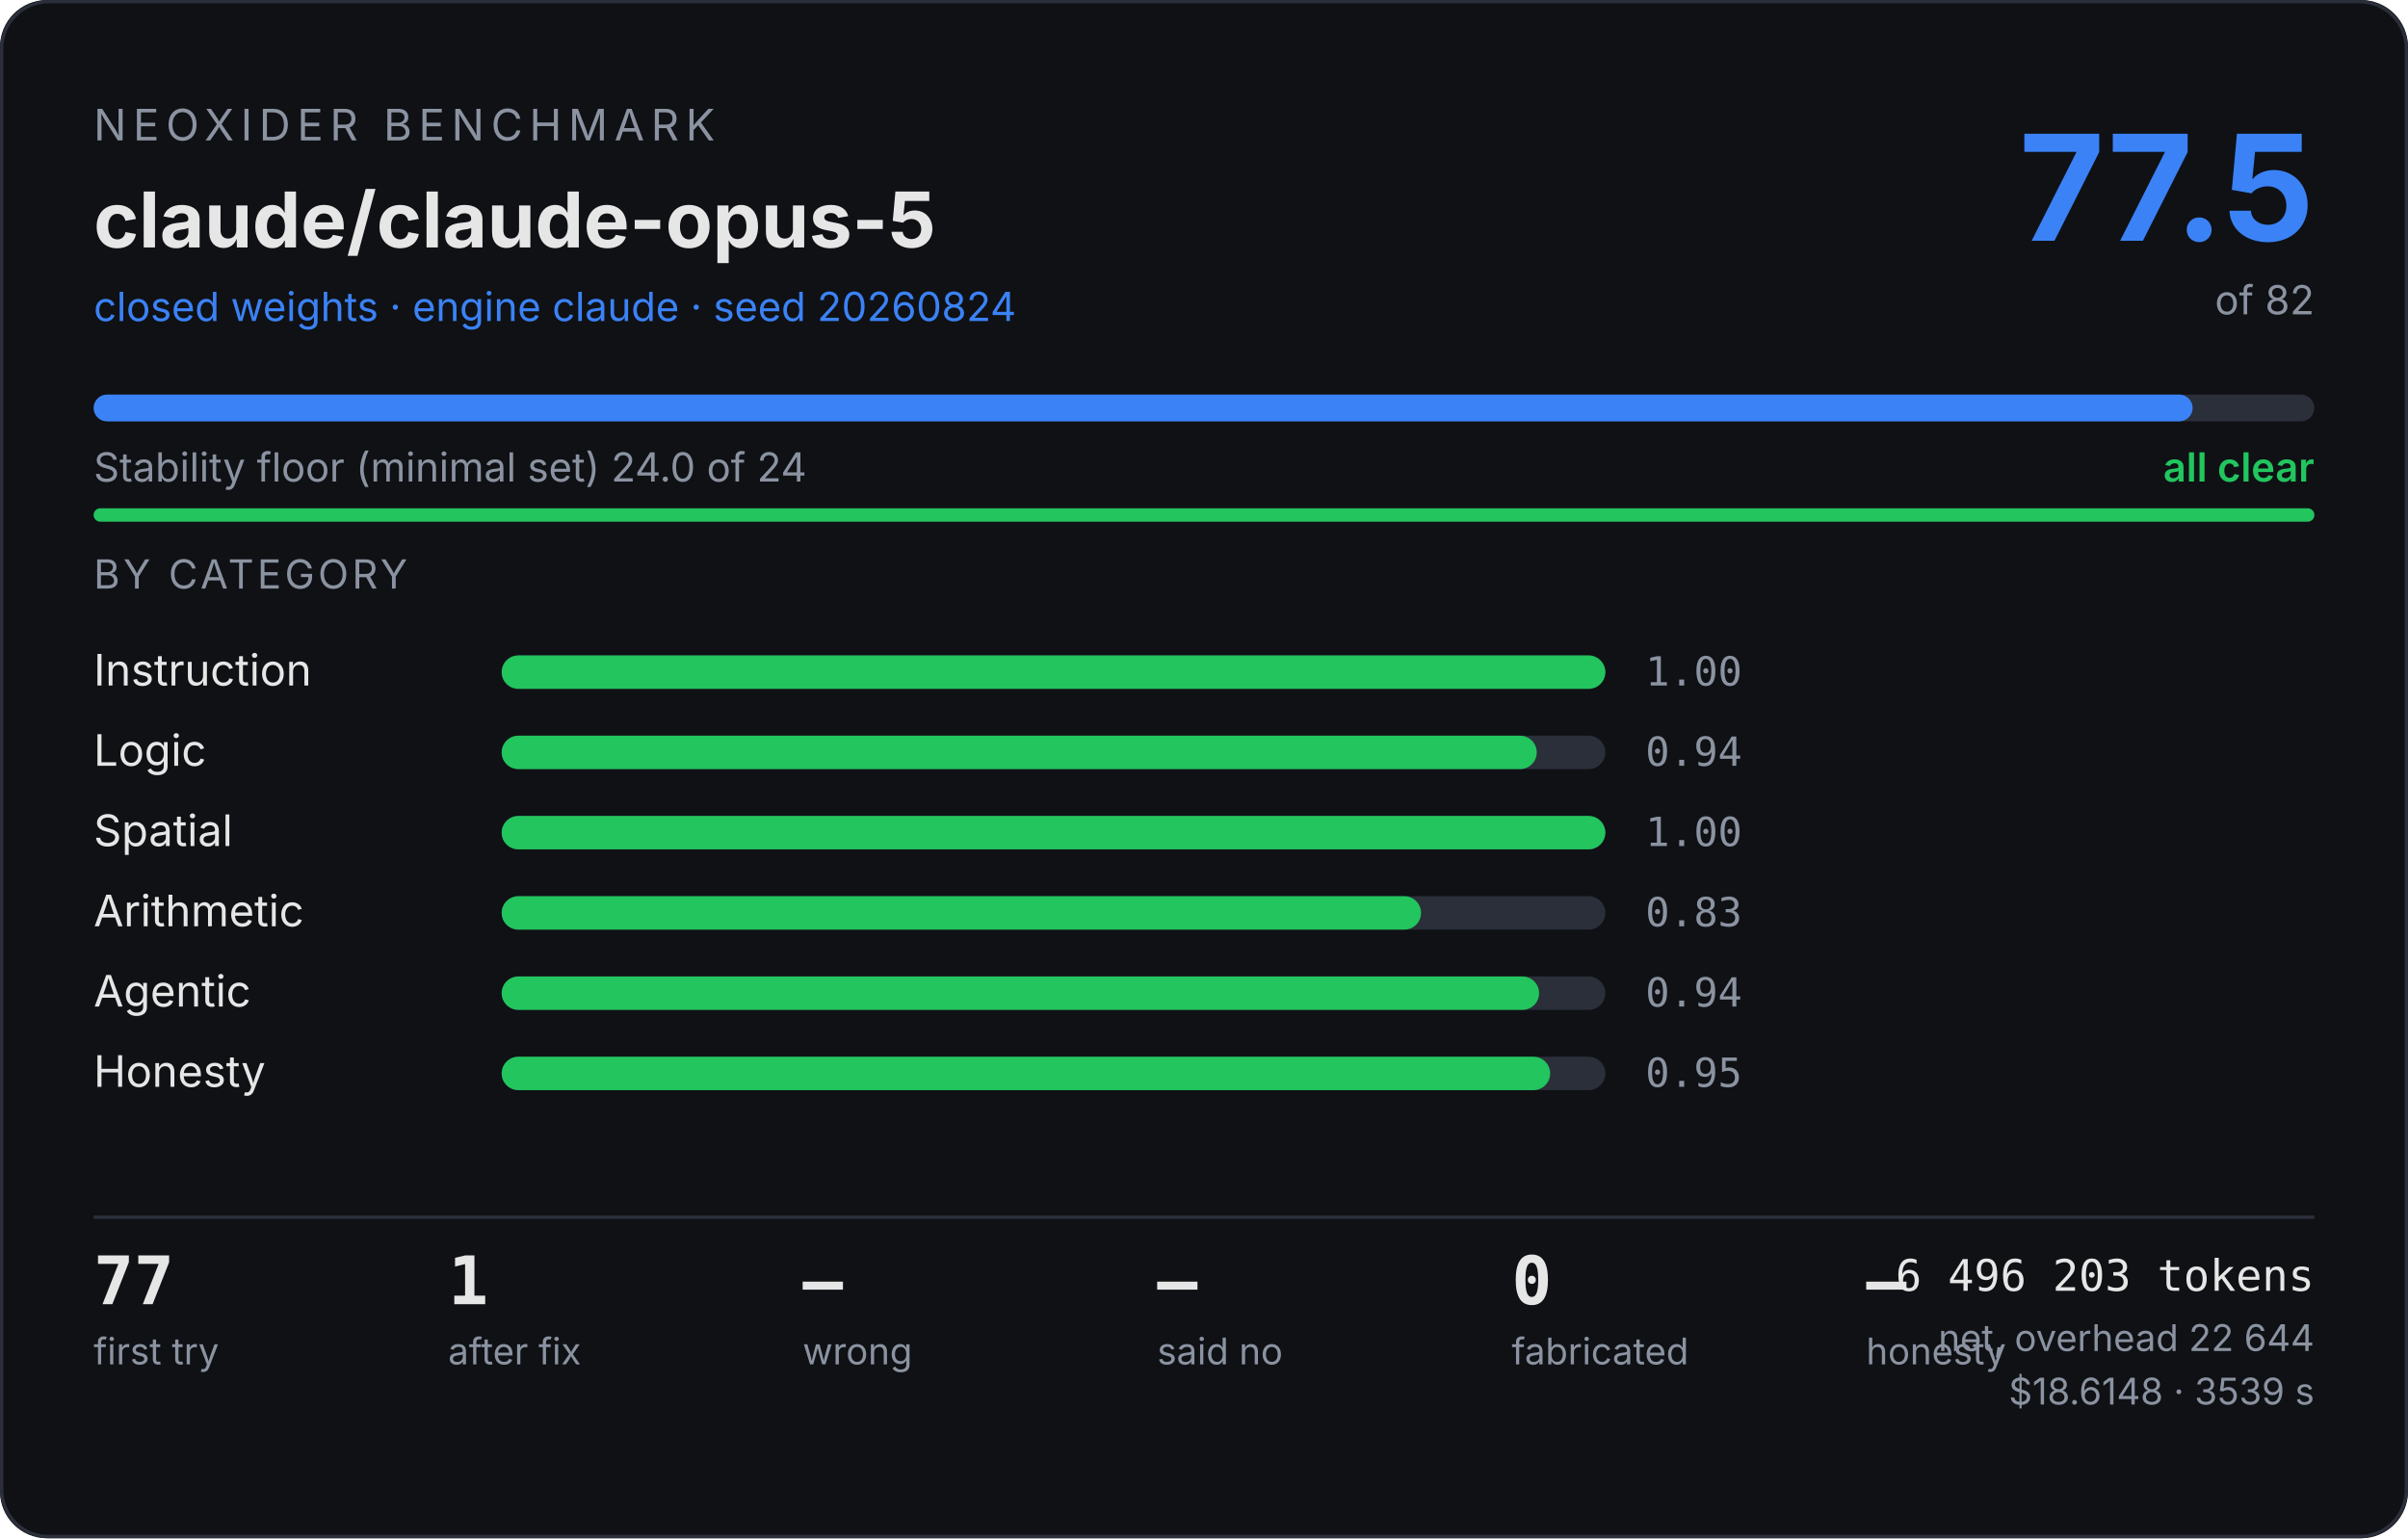
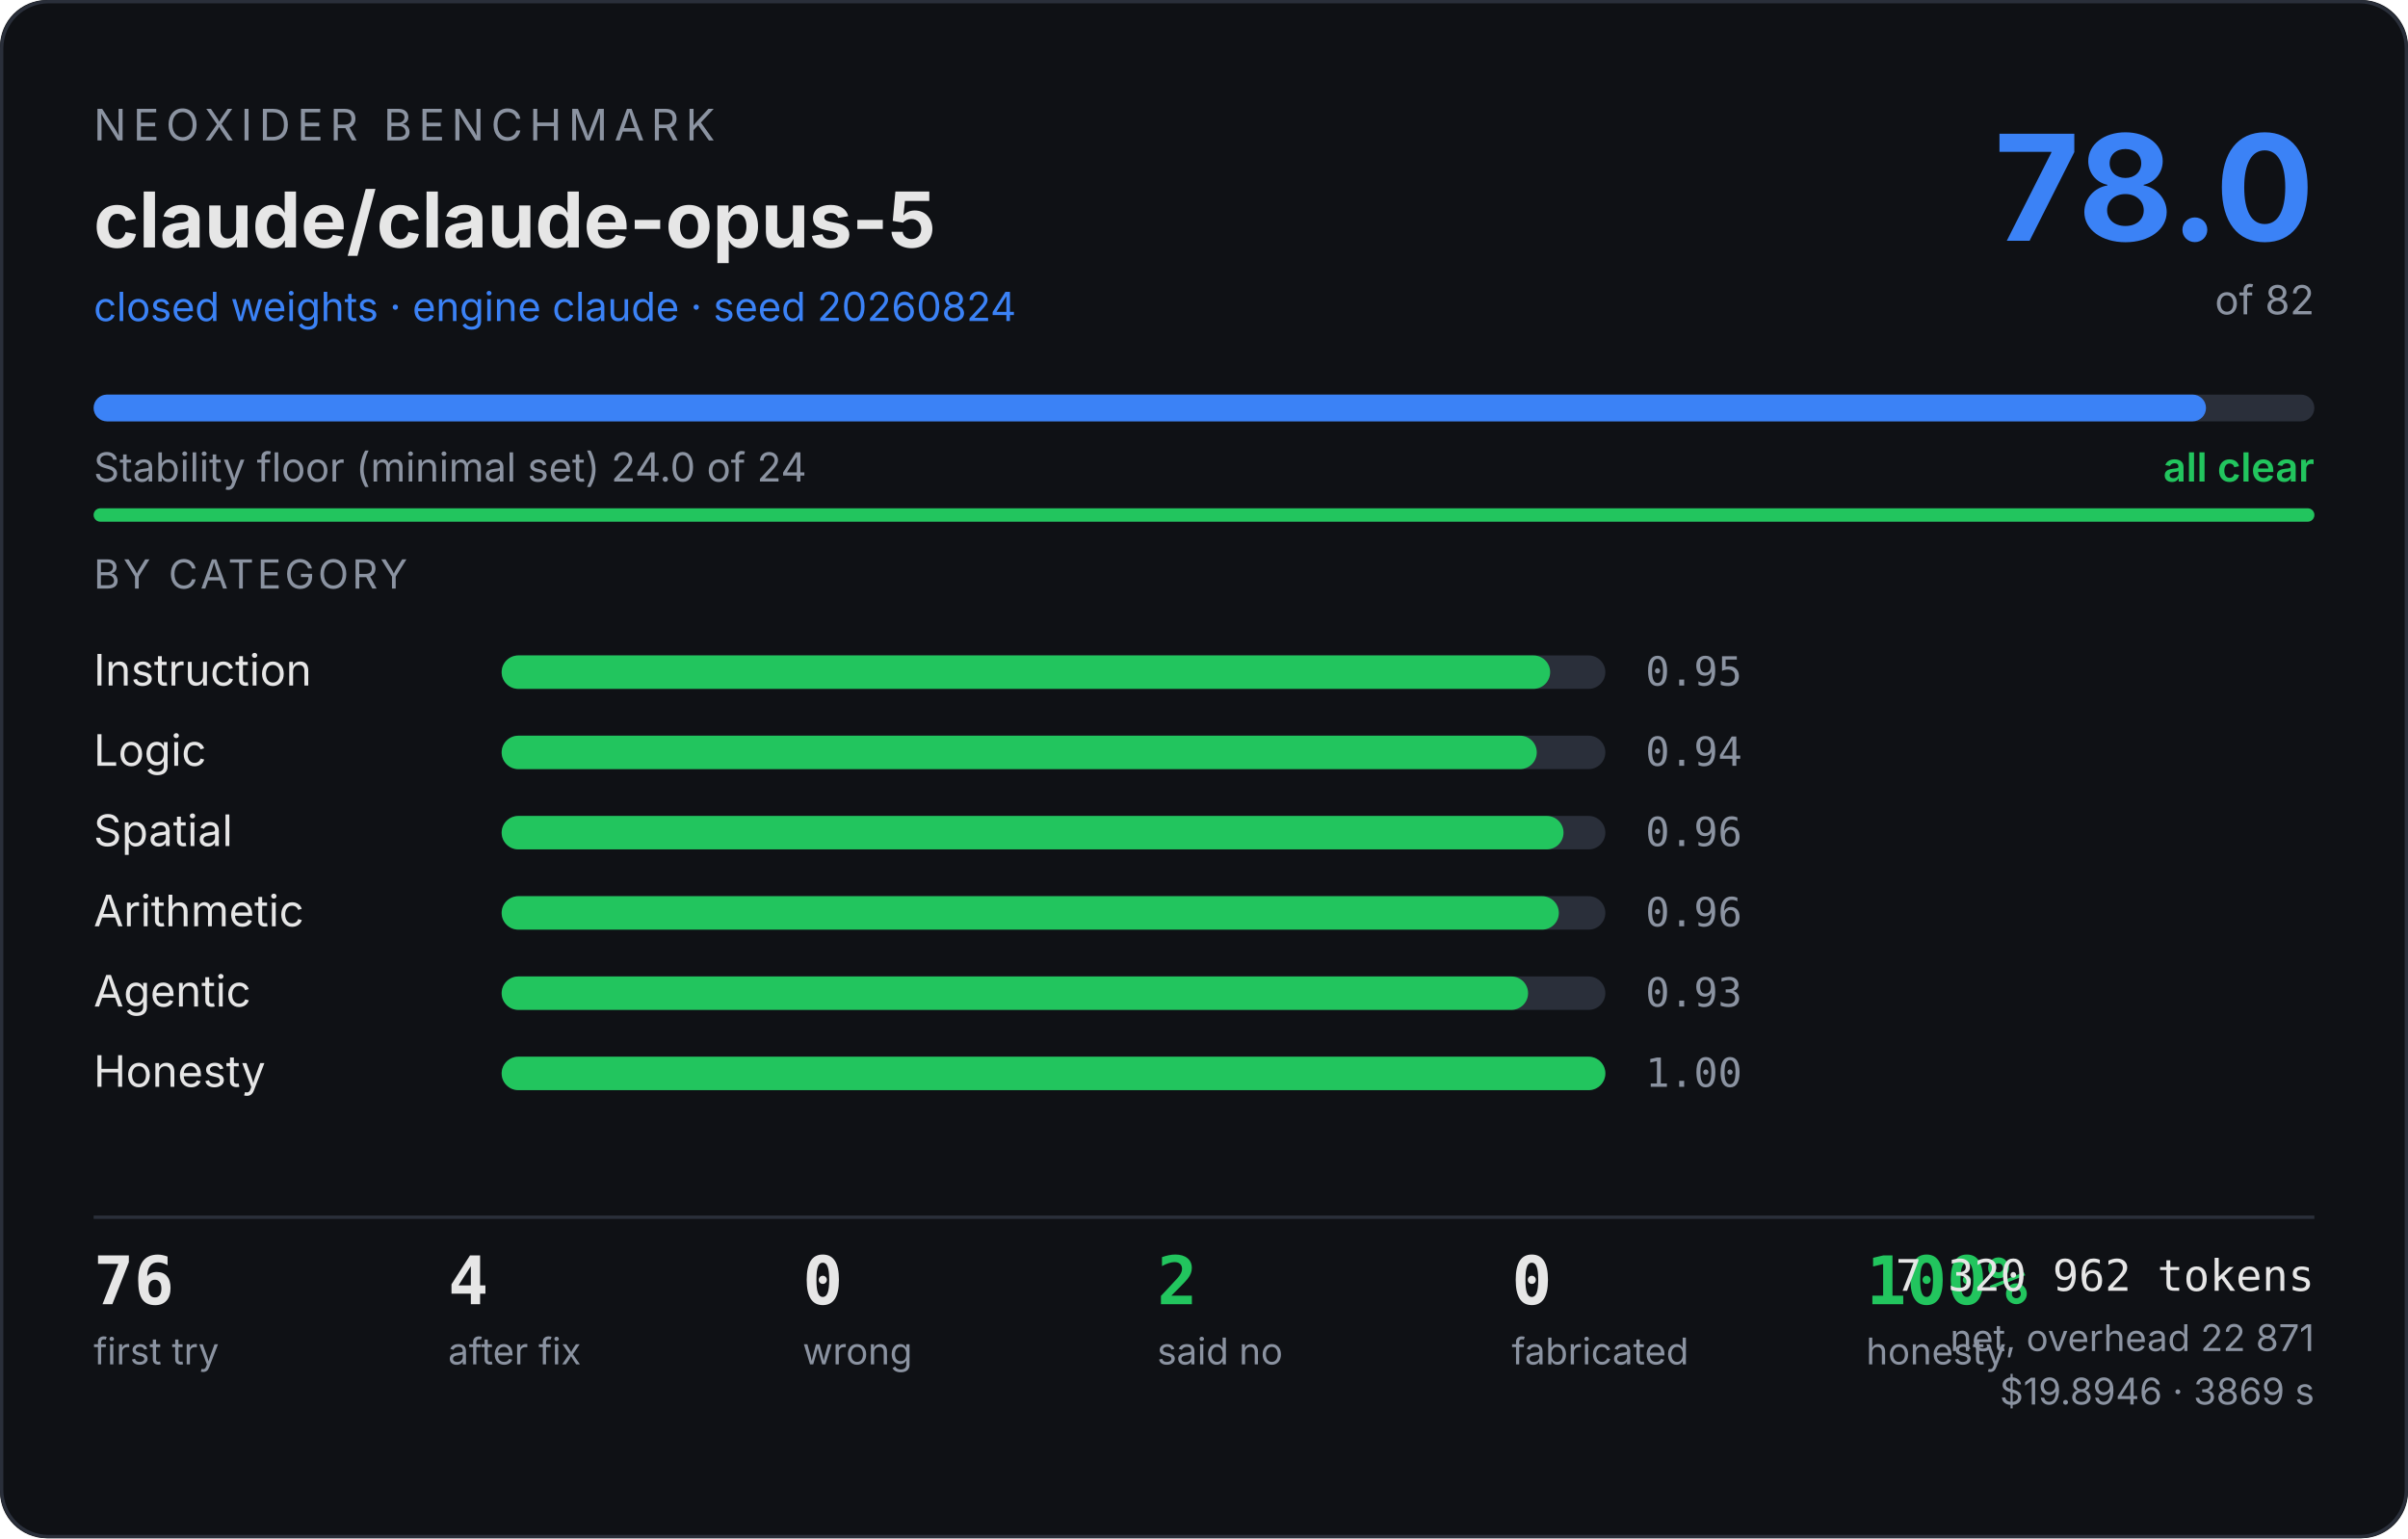
<svg xmlns="http://www.w3.org/2000/svg" width="720" height="460" viewBox="0 0 720 460" font-family="system-ui,-apple-system,Segoe UI,sans-serif">
  <rect width="720" height="460" rx="14" fill="#0f1115" />
  <rect x="0.5" y="0.5" width="719" height="459" rx="14" fill="none" stroke="#2a2f3a" />
  <text x="28" y="42" fill="#8b93a1" font-size="13" letter-spacing="2">NEOXIDER BENCHMARK</text>
  <text x="28" y="74" fill="#e6e6e6" font-size="23" font-weight="700">claude/claude-opus-5</text>
  <text x="28" y="96" fill="#3b82f6" font-size="12">closed weights · engine claude · seed 20260824</text>
-   <text x="692" y="72" text-anchor="end" fill="#3b82f6" font-size="44" font-weight="700">77.5</text>
+   <text x="692" y="72" text-anchor="end" fill="#3b82f6" font-size="44" font-weight="700">78.0</text>
  <text x="692" y="94" text-anchor="end" fill="#8b93a1" font-size="12">of 82</text>
  <rect x="28" y="118" width="664" height="8" rx="4" fill="#2a2f3a" />
-   <rect x="28" y="118" width="627.6" height="8" rx="4" fill="#3b82f6" />
+   <rect x="28" y="118" width="631.6" height="8" rx="4" fill="#3b82f6" />
  <text x="28" y="144" fill="#8b93a1" font-size="12">Stability floor (minimal set) 24.0 of 24</text>
  <text x="692" y="144" text-anchor="end" fill="#22c55e" font-size="12" font-weight="600">all clear</text>
  <rect x="28" y="152" width="664" height="4" rx="2" fill="#2a2f3a" />
  <rect x="28" y="152" width="664.0" height="4" rx="2" fill="#22c55e" />
  <text x="28" y="176" fill="#8b93a1" font-size="12" letter-spacing="1">BY CATEGORY</text>
  <text x="28" y="205" fill="#e6e6e6" font-size="13">Instruction</text>
  <rect x="150" y="196" width="330" height="10" rx="5" fill="#2a2f3a" />
-   <rect x="150" y="196" width="330.0" height="10" rx="5" fill="#22c55e" />
-   <text x="492" y="205" fill="#8b93a1" font-size="12" font-family="ui-monospace,Consolas,monospace">1.00</text>
+   <rect x="150" y="196" width="313.5" height="10" rx="5" fill="#22c55e" />
+   <text x="492" y="205" fill="#8b93a1" font-size="12" font-family="ui-monospace,Consolas,monospace">0.95</text>
  <text x="28" y="229" fill="#e6e6e6" font-size="13">Logic</text>
  <rect x="150" y="220" width="330" height="10" rx="5" fill="#2a2f3a" />
  <rect x="150" y="220" width="309.5" height="10" rx="5" fill="#22c55e" />
  <text x="492" y="229" fill="#8b93a1" font-size="12" font-family="ui-monospace,Consolas,monospace">0.94</text>
  <text x="28" y="253" fill="#e6e6e6" font-size="13">Spatial</text>
  <rect x="150" y="244" width="330" height="10" rx="5" fill="#2a2f3a" />
-   <rect x="150" y="244" width="330.0" height="10" rx="5" fill="#22c55e" />
-   <text x="492" y="253" fill="#8b93a1" font-size="12" font-family="ui-monospace,Consolas,monospace">1.00</text>
+   <rect x="150" y="244" width="317.5" height="10" rx="5" fill="#22c55e" />
+   <text x="492" y="253" fill="#8b93a1" font-size="12" font-family="ui-monospace,Consolas,monospace">0.96</text>
  <text x="28" y="277" fill="#e6e6e6" font-size="13">Arithmetic</text>
  <rect x="150" y="268" width="330" height="10" rx="5" fill="#2a2f3a" />
-   <rect x="150" y="268" width="274.9" height="10" rx="5" fill="#22c55e" />
-   <text x="492" y="277" fill="#8b93a1" font-size="12" font-family="ui-monospace,Consolas,monospace">0.83</text>
+   <rect x="150" y="268" width="316.1" height="10" rx="5" fill="#22c55e" />
+   <text x="492" y="277" fill="#8b93a1" font-size="12" font-family="ui-monospace,Consolas,monospace">0.96</text>
  <text x="28" y="301" fill="#e6e6e6" font-size="13">Agentic</text>
  <rect x="150" y="292" width="330" height="10" rx="5" fill="#2a2f3a" />
-   <rect x="150" y="292" width="310.2" height="10" rx="5" fill="#22c55e" />
-   <text x="492" y="301" fill="#8b93a1" font-size="12" font-family="ui-monospace,Consolas,monospace">0.94</text>
+   <rect x="150" y="292" width="306.9" height="10" rx="5" fill="#22c55e" />
+   <text x="492" y="301" fill="#8b93a1" font-size="12" font-family="ui-monospace,Consolas,monospace">0.93</text>
  <text x="28" y="325" fill="#e6e6e6" font-size="13">Honesty</text>
  <rect x="150" y="316" width="330" height="10" rx="5" fill="#2a2f3a" />
-   <rect x="150" y="316" width="313.5" height="10" rx="5" fill="#22c55e" />
-   <text x="492" y="325" fill="#8b93a1" font-size="12" font-family="ui-monospace,Consolas,monospace">0.95</text>
+   <rect x="150" y="316" width="330.0" height="10" rx="5" fill="#22c55e" />
+   <text x="492" y="325" fill="#8b93a1" font-size="12" font-family="ui-monospace,Consolas,monospace">1.00</text>
  <line x1="28" y1="364" x2="692" y2="364" stroke="#2a2f3a" />
-   <text x="28" y="390" fill="#e6e6e6" font-size="20" font-weight="700" font-family="ui-monospace,Consolas,monospace">77</text>
+   <text x="28" y="390" fill="#e6e6e6" font-size="20" font-weight="700" font-family="ui-monospace,Consolas,monospace">76</text>
  <text x="28" y="408" fill="#8b93a1" font-size="11">first try</text>
-   <text x="134" y="390" fill="#e6e6e6" font-size="20" font-weight="700" font-family="ui-monospace,Consolas,monospace">1</text>
+   <text x="134" y="390" fill="#e6e6e6" font-size="20" font-weight="700" font-family="ui-monospace,Consolas,monospace">4</text>
  <text x="134" y="408" fill="#8b93a1" font-size="11">after fix</text>
-   <text x="240" y="390" fill="#e6e6e6" font-size="20" font-weight="700" font-family="ui-monospace,Consolas,monospace">—</text>
+   <text x="240" y="390" fill="#e6e6e6" font-size="20" font-weight="700" font-family="ui-monospace,Consolas,monospace">0</text>
  <text x="240" y="408" fill="#8b93a1" font-size="11">wrong</text>
-   <text x="346" y="390" fill="#e6e6e6" font-size="20" font-weight="700" font-family="ui-monospace,Consolas,monospace">—</text>
+   <text x="346" y="390" fill="#22c55e" font-size="20" font-weight="700" font-family="ui-monospace,Consolas,monospace">2</text>
  <text x="346" y="408" fill="#8b93a1" font-size="11">said no</text>
  <text x="452" y="390" fill="#e6e6e6" font-size="20" font-weight="700" font-family="ui-monospace,Consolas,monospace">0</text>
  <text x="452" y="408" fill="#8b93a1" font-size="11">fabricated</text>
-   <text x="558" y="390" fill="#e6e6e6" font-size="20" font-weight="700" font-family="ui-monospace,Consolas,monospace">—</text>
+   <text x="558" y="390" fill="#22c55e" font-size="20" font-weight="700" font-family="ui-monospace,Consolas,monospace">100%</text>
  <text x="558" y="408" fill="#8b93a1" font-size="11">honesty</text>
-   <text x="692" y="386" text-anchor="end" fill="#e6e6e6" font-size="13" font-family="ui-monospace,Consolas,monospace">6 496 203 tokens</text>
-   <text x="692" y="404" text-anchor="end" fill="#8b93a1" font-size="11">net, overhead 22 644</text>
-   <text x="692" y="420" text-anchor="end" fill="#8b93a1" font-size="11">$18.6148 · 3539 s</text>
+   <text x="692" y="386" text-anchor="end" fill="#e6e6e6" font-size="13" font-family="ui-monospace,Consolas,monospace">7 320 962 tokens</text>
+   <text x="692" y="404" text-anchor="end" fill="#8b93a1" font-size="11">net, overhead 22 871</text>
+   <text x="692" y="420" text-anchor="end" fill="#8b93a1" font-size="11">$19.8946 · 3869 s</text>
</svg>
